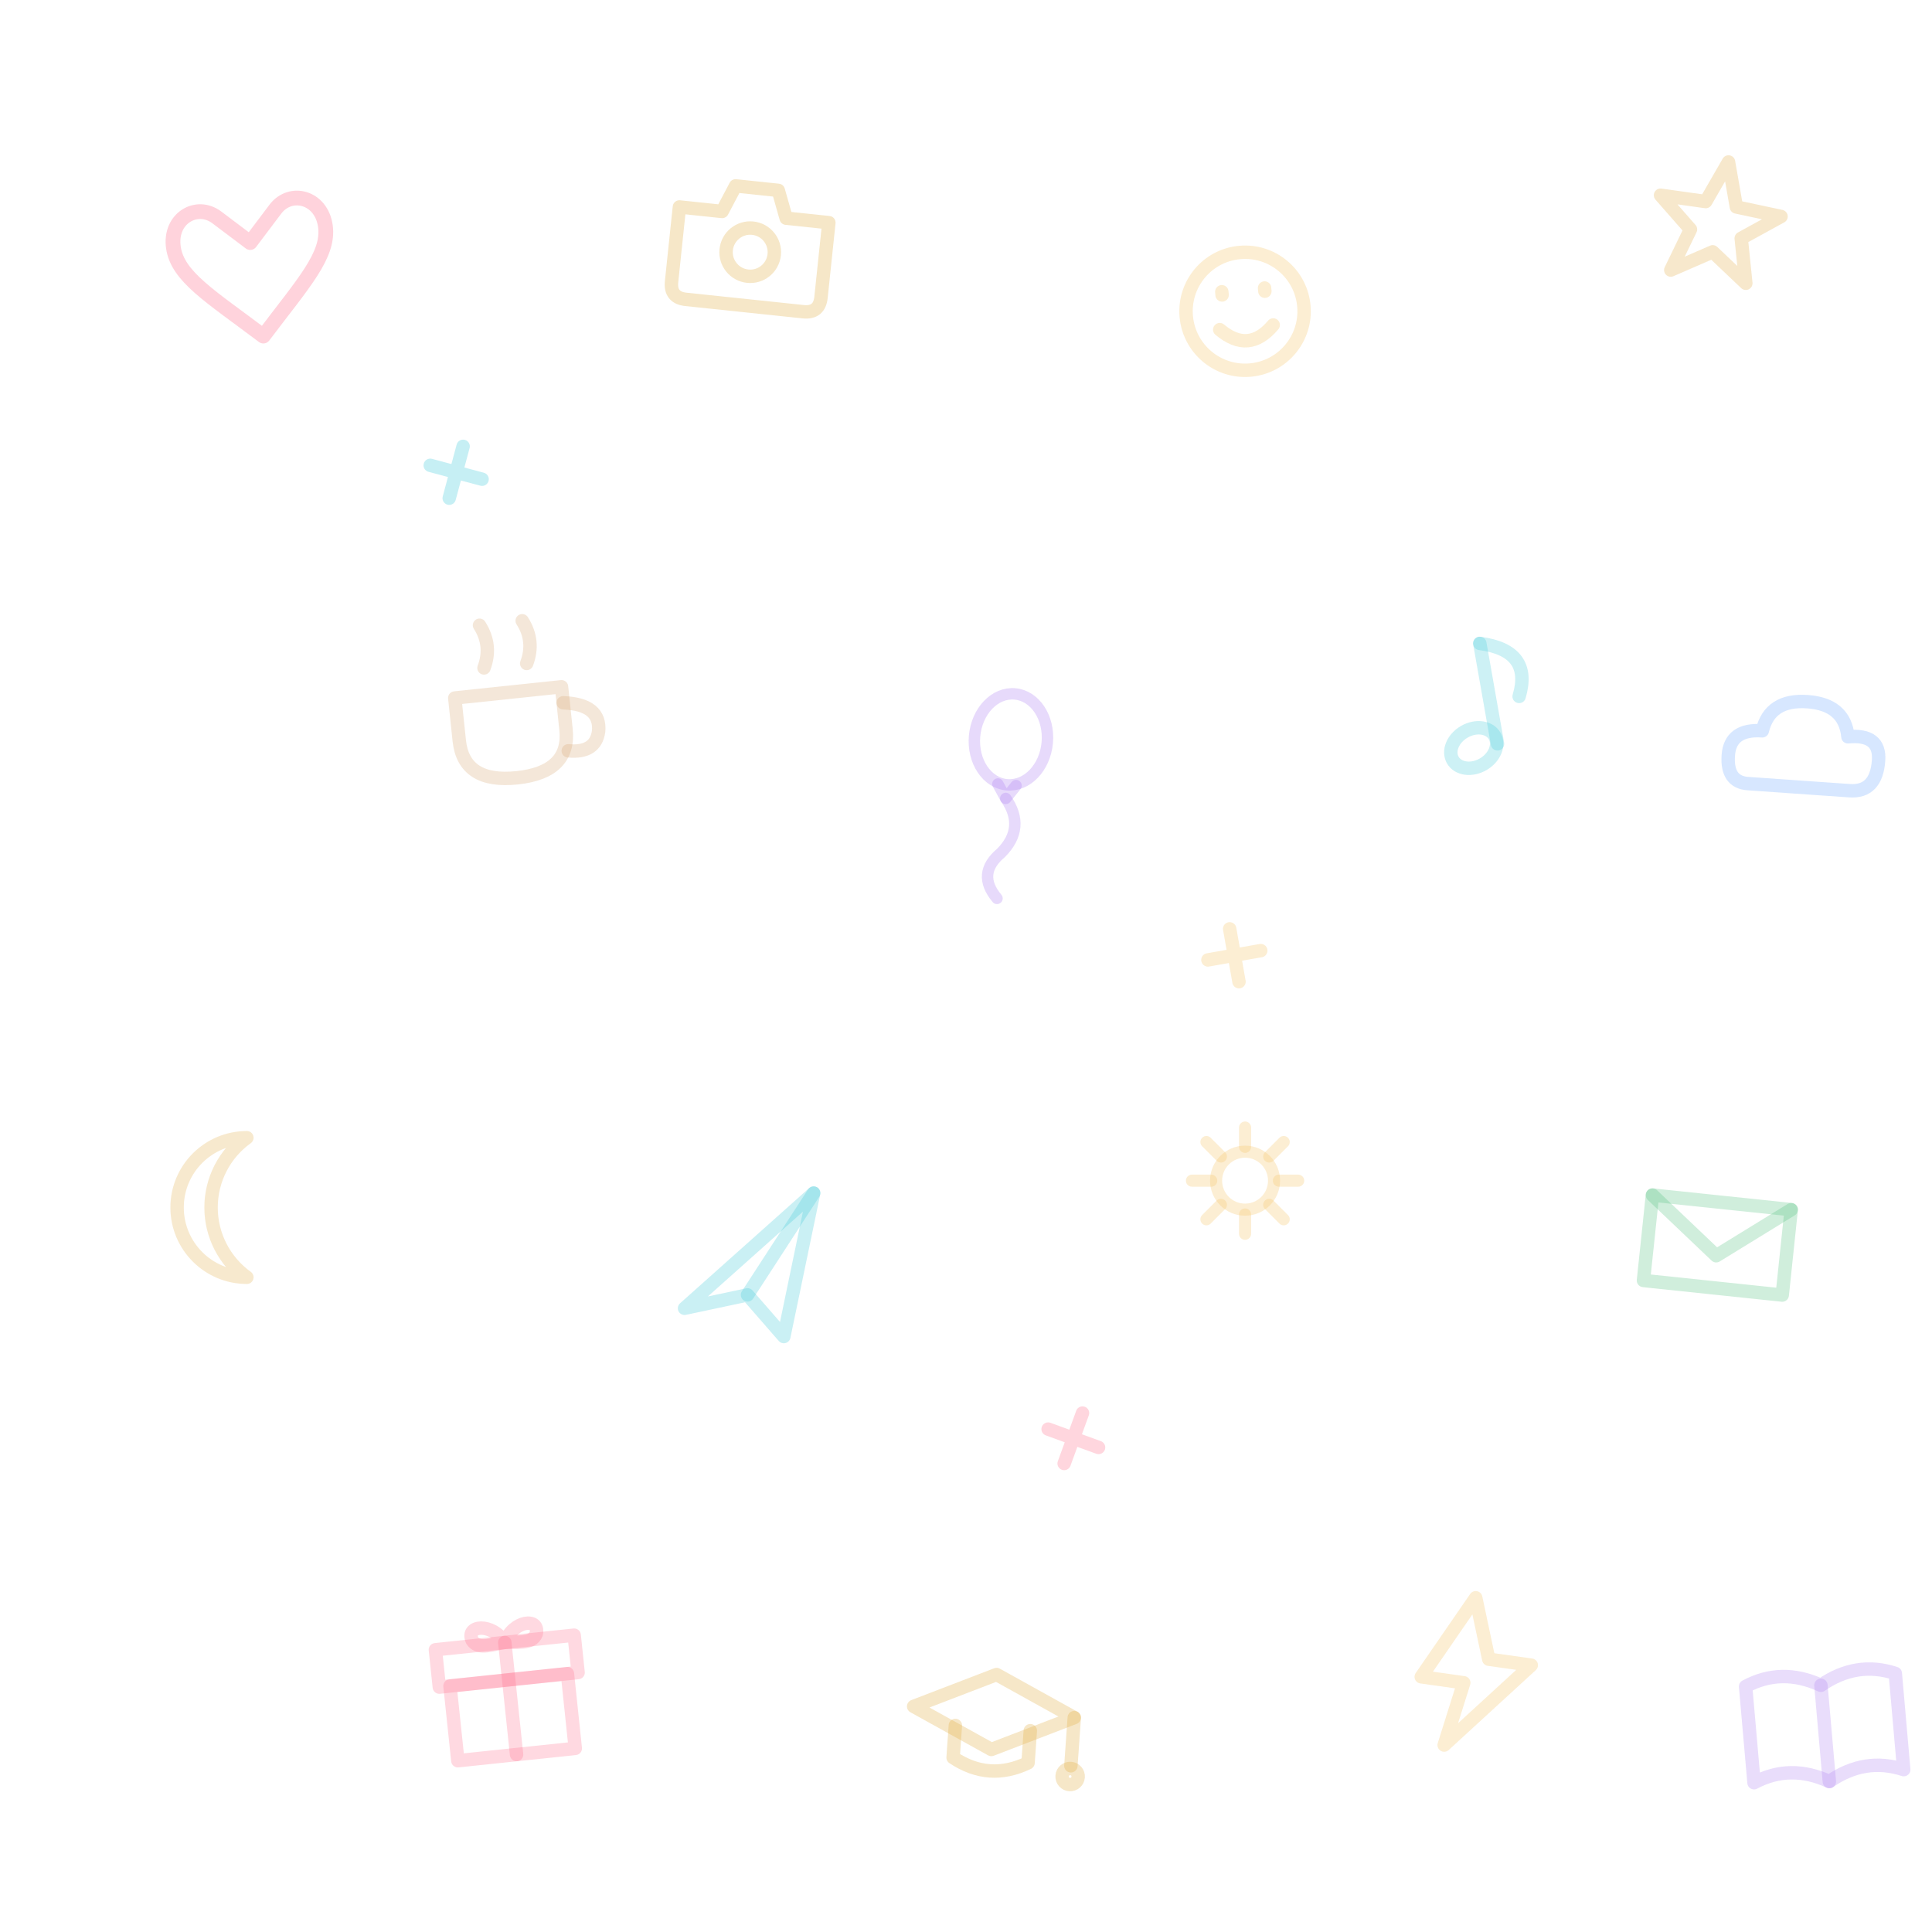
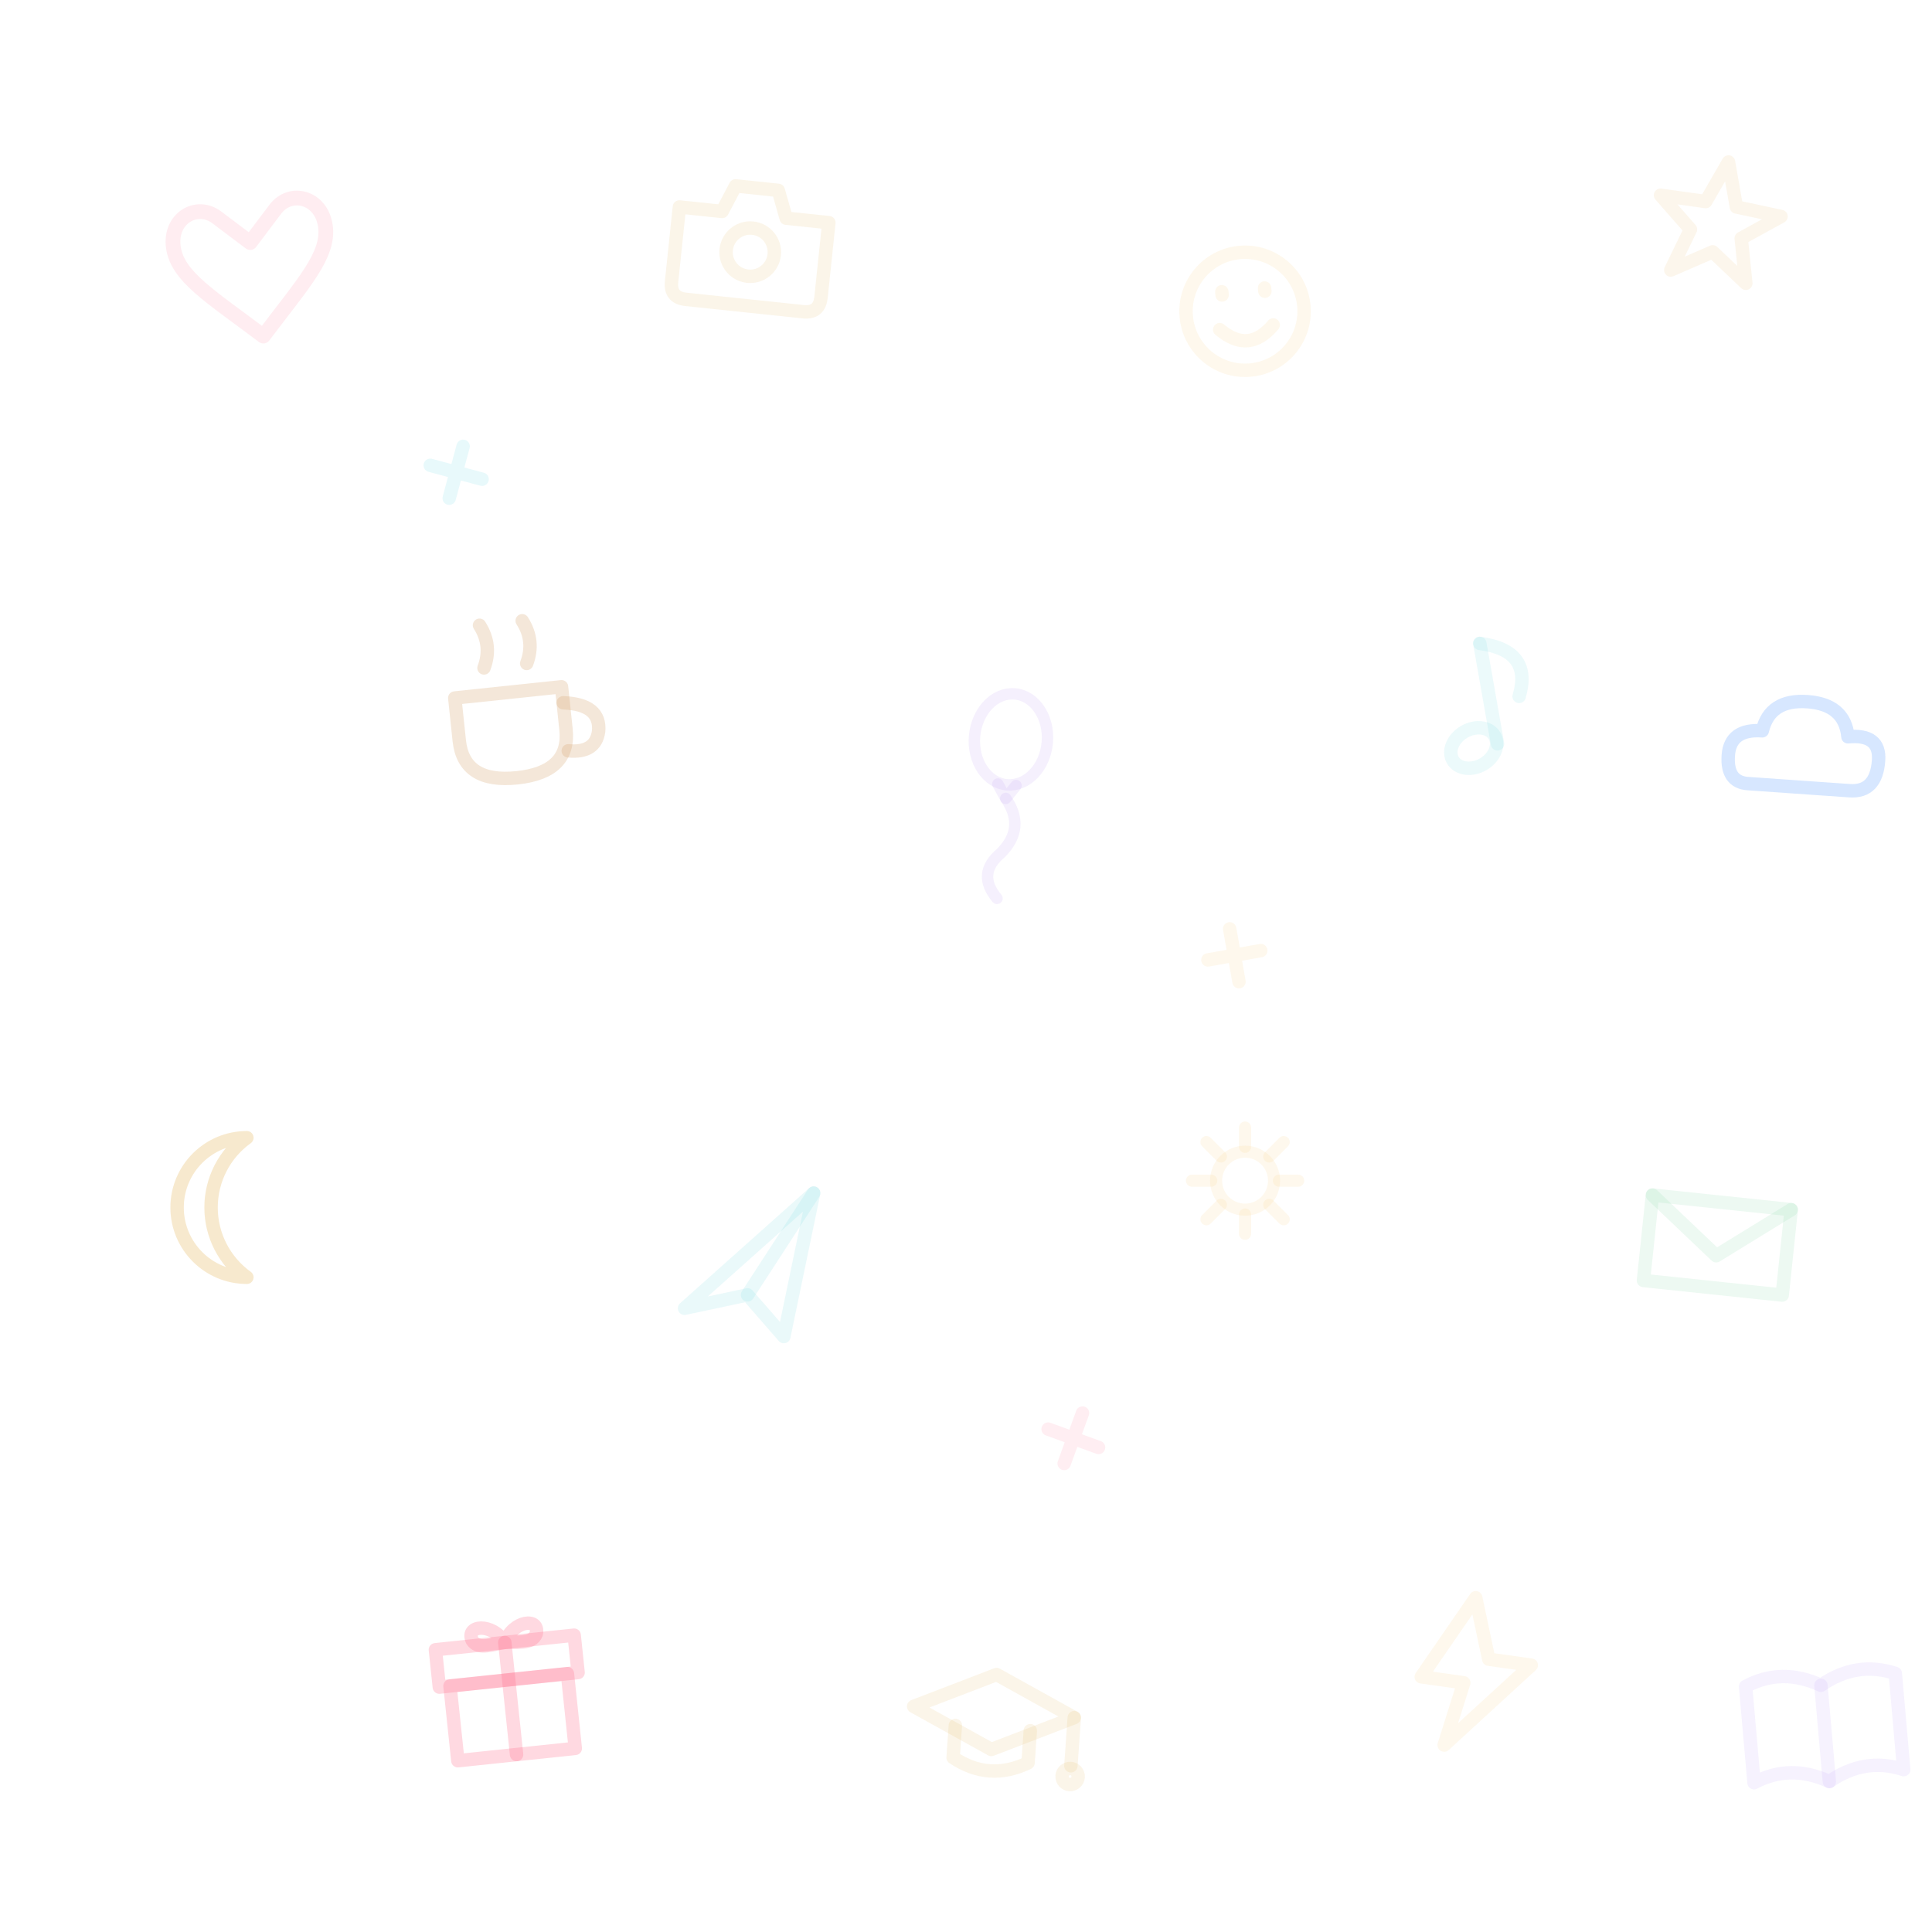
<svg xmlns="http://www.w3.org/2000/svg" width="360" height="360" viewBox="0 0 360 360">
  <g fill="none" stroke-width="2.5" stroke-linecap="round" stroke-linejoin="round">
-     <g transform="translate(48 55) rotate(-8) scale(1.1)" stroke="#ff6b8a" stroke-opacity="0.3">
+     <g transform="translate(48 55) rotate(-8) scale(1.1)" stroke="#ff6b8a" stroke-opacity="0.12">
      <path d="M0 7 C-8 -1 -13 -5 -13 -10 C-13 -15 -8 -17 -5 -14 L0 -9 L5 -14 C8 -17 13 -15 13 -10 C13 -5 8 -1 0 7 Z" />
    </g>
-     <g transform="translate(140 45) rotate(6)" stroke="#e0a83c" stroke-opacity="0.28">
+     <g transform="translate(140 45) rotate(6)" stroke="#e0a83c" stroke-opacity="0.11">
      <path d="M-14 -5 H-6 L-4 -10 H4 L6 -5 H14 V9 Q14 12 11 12 H-11 Q-14 12 -14 9 Z" />
      <circle cx="0" cy="2" r="4.5" />
    </g>
-     <g transform="translate(232 58) rotate(-5)" stroke="#f5c56b" stroke-opacity="0.3">
+     <g transform="translate(232 58) rotate(-5)" stroke="#f5c56b" stroke-opacity="0.12">
      <circle cx="0" cy="0" r="11" />
      <path d="M-4 -4 L-4 -3.4 M4 -4 L4 -3.4" />
      <path d="M-5 3 Q0 8 5 3" />
    </g>
-     <g transform="translate(320 42) rotate(10)" stroke="#e0a83c" stroke-opacity="0.26">
+     <g transform="translate(320 42) rotate(10)" stroke="#e0a83c" stroke-opacity="0.10">
      <path d="M0 -12 L2.9 -4 L11.4 -3.7 L4.8 1.6 L7.1 9.7 L0 5 L-7.1 9.7 L-4.8 1.6 L-11.4 -3.7 L-2.9 -4 Z" />
    </g>
    <g transform="translate(95 132) rotate(-6)" stroke="#d4a06a" stroke-opacity="0.25">
      <path d="M-10 -3 H10 V5 Q10 13 0 13 Q-10 13 -10 5 Z" />
      <path d="M10 0 Q17 1 16 6 Q15 10 10 9" />
      <path d="M-4 -8 Q-2 -12 -4 -16 M4 -8 Q6 -12 4 -16" />
    </g>
-     <g transform="translate(188 142) rotate(5) scale(0.85)" stroke="#a97bf0" stroke-opacity="0.28">
+     <g transform="translate(188 142) rotate(5) scale(0.85)" stroke="#a97bf0" stroke-opacity="0.11">
      <ellipse cx="0" cy="-5" rx="8" ry="10" />
      <path d="M-2 5 L0 8 L2 5" />
      <path d="M0 8 Q5 14 0 20 Q-5 25 0 30" />
    </g>
-     <g transform="translate(276 130) rotate(-10)" stroke="#41c8d8" stroke-opacity="0.26">
+     <g transform="translate(276 130) rotate(-10)" stroke="#41c8d8" stroke-opacity="0.10">
      <ellipse cx="-3" cy="9" rx="4.5" ry="3.5" transform="rotate(-20 -3 9)" />
      <path d="M1.5 9 V-10" />
      <path d="M1.5 -10 Q11 -7 7 1" />
    </g>
    <g transform="translate(340 142) rotate(4)" stroke="#5b9dff" stroke-opacity="0.24">
      <path d="M-14 5 Q-18 5 -18 0 Q-18 -5 -12 -5 Q-11 -11 -4 -11 Q3 -11 4 -5 Q10 -6 10 -1 Q10 5 5 5 Z" />
    </g>
    <g transform="translate(48 225)" stroke="#e0a83c" stroke-opacity="0.25">
      <path d="M-2 -13 A13 13 0 1 0 -2 13 A16 16 0 0 1 -2 -13 Z" />
    </g>
-     <g transform="translate(140 235) rotate(-12)" stroke="#41c8d8" stroke-opacity="0.28">
+     <g transform="translate(140 235) rotate(-12)" stroke="#41c8d8" stroke-opacity="0.11">
      <path d="M-14 6 L14 -10 L3 15 L-2 6 Z" />
      <path d="M14 -10 L-2 6" />
    </g>
-     <g transform="translate(232 220) scale(0.9)" stroke="#f5c56b" stroke-opacity="0.3">
+     <g transform="translate(232 220) scale(0.9)" stroke="#f5c56b" stroke-opacity="0.12">
      <circle cx="0" cy="0" r="6" />
      <path d="M0 -11 V-7 M0 7 V11 M-11 0 H-7 M7 0 H11 M-8 -8 L-5 -5 M5 5 L8 8 M-8 8 L-5 5 M5 -5 L8 -8" />
    </g>
-     <g transform="translate(320 232) rotate(6)" stroke="#4cbf7a" stroke-opacity="0.26">
+     <g transform="translate(320 232) rotate(6)" stroke="#4cbf7a" stroke-opacity="0.10">
      <path d="M-13 -8 H13 V8 H-13 Z" />
      <path d="M-13 -8 L0 2 L13 -8" />
    </g>
    <g transform="translate(95 315) rotate(-6)" stroke="#ff6b8a" stroke-opacity="0.25">
      <path d="M-11 -2 H11 V12 H-11 Z" />
      <path d="M-13 -9 H13 V-2 H-13 Z" />
      <path d="M0 -9 V12" />
      <path d="M0 -9 C-2 -13 -7 -13 -6 -10 C-5 -8 -2 -9 0 -9 M0 -9 C2 -13 7 -13 6 -10 C5 -8 2 -9 0 -9" />
    </g>
-     <g transform="translate(185 322) rotate(4)" stroke="#e0a83c" stroke-opacity="0.28">
+     <g transform="translate(185 322) rotate(4)" stroke="#e0a83c" stroke-opacity="0.11">
      <path d="M-15 -3 L0 -10 L15 -3 L0 4 Z" />
      <path d="M-7 0 V6 Q0 10 7 6 V0" />
      <path d="M15 -3 V6" />
      <circle cx="15" cy="8" r="1.5" />
    </g>
-     <g transform="translate(276 312) rotate(8)" stroke="#f5c56b" stroke-opacity="0.3">
+     <g transform="translate(276 312) rotate(8)" stroke="#f5c56b" stroke-opacity="0.12">
      <path d="M-3 -14 L-11 2 H-3 L-5 14 L9 -3 H1 Z" />
    </g>
-     <g transform="translate(340 322) rotate(-5)" stroke="#a97bf0" stroke-opacity="0.26">
+     <g transform="translate(340 322) rotate(-5)" stroke="#a97bf0" stroke-opacity="0.10">
      <path d="M0 -8 Q-7 -12 -14 -9 V9 Q-7 6 0 10 Q7 6 14 9 V-9 Q7 -12 0 -8 Z" />
      <path d="M0 -8 V10" />
    </g>
-     <g transform="translate(85 88) rotate(15)" stroke="#41c8d8" stroke-opacity="0.3">
+     <g transform="translate(85 88) rotate(15)" stroke="#41c8d8" stroke-opacity="0.12">
      <path d="M0 -5 V5 M-5 0 H5" />
    </g>
-     <g transform="translate(230 178) rotate(-10)" stroke="#f5c56b" stroke-opacity="0.3">
+     <g transform="translate(230 178) rotate(-10)" stroke="#f5c56b" stroke-opacity="0.12">
      <path d="M0 -5 V5 M-5 0 H5" />
    </g>
-     <g transform="translate(200 268) rotate(20)" stroke="#ff6b8a" stroke-opacity="0.28">
+     <g transform="translate(200 268) rotate(20)" stroke="#ff6b8a" stroke-opacity="0.11">
      <path d="M0 -5 V5 M-5 0 H5" />
    </g>
  </g>
</svg>
